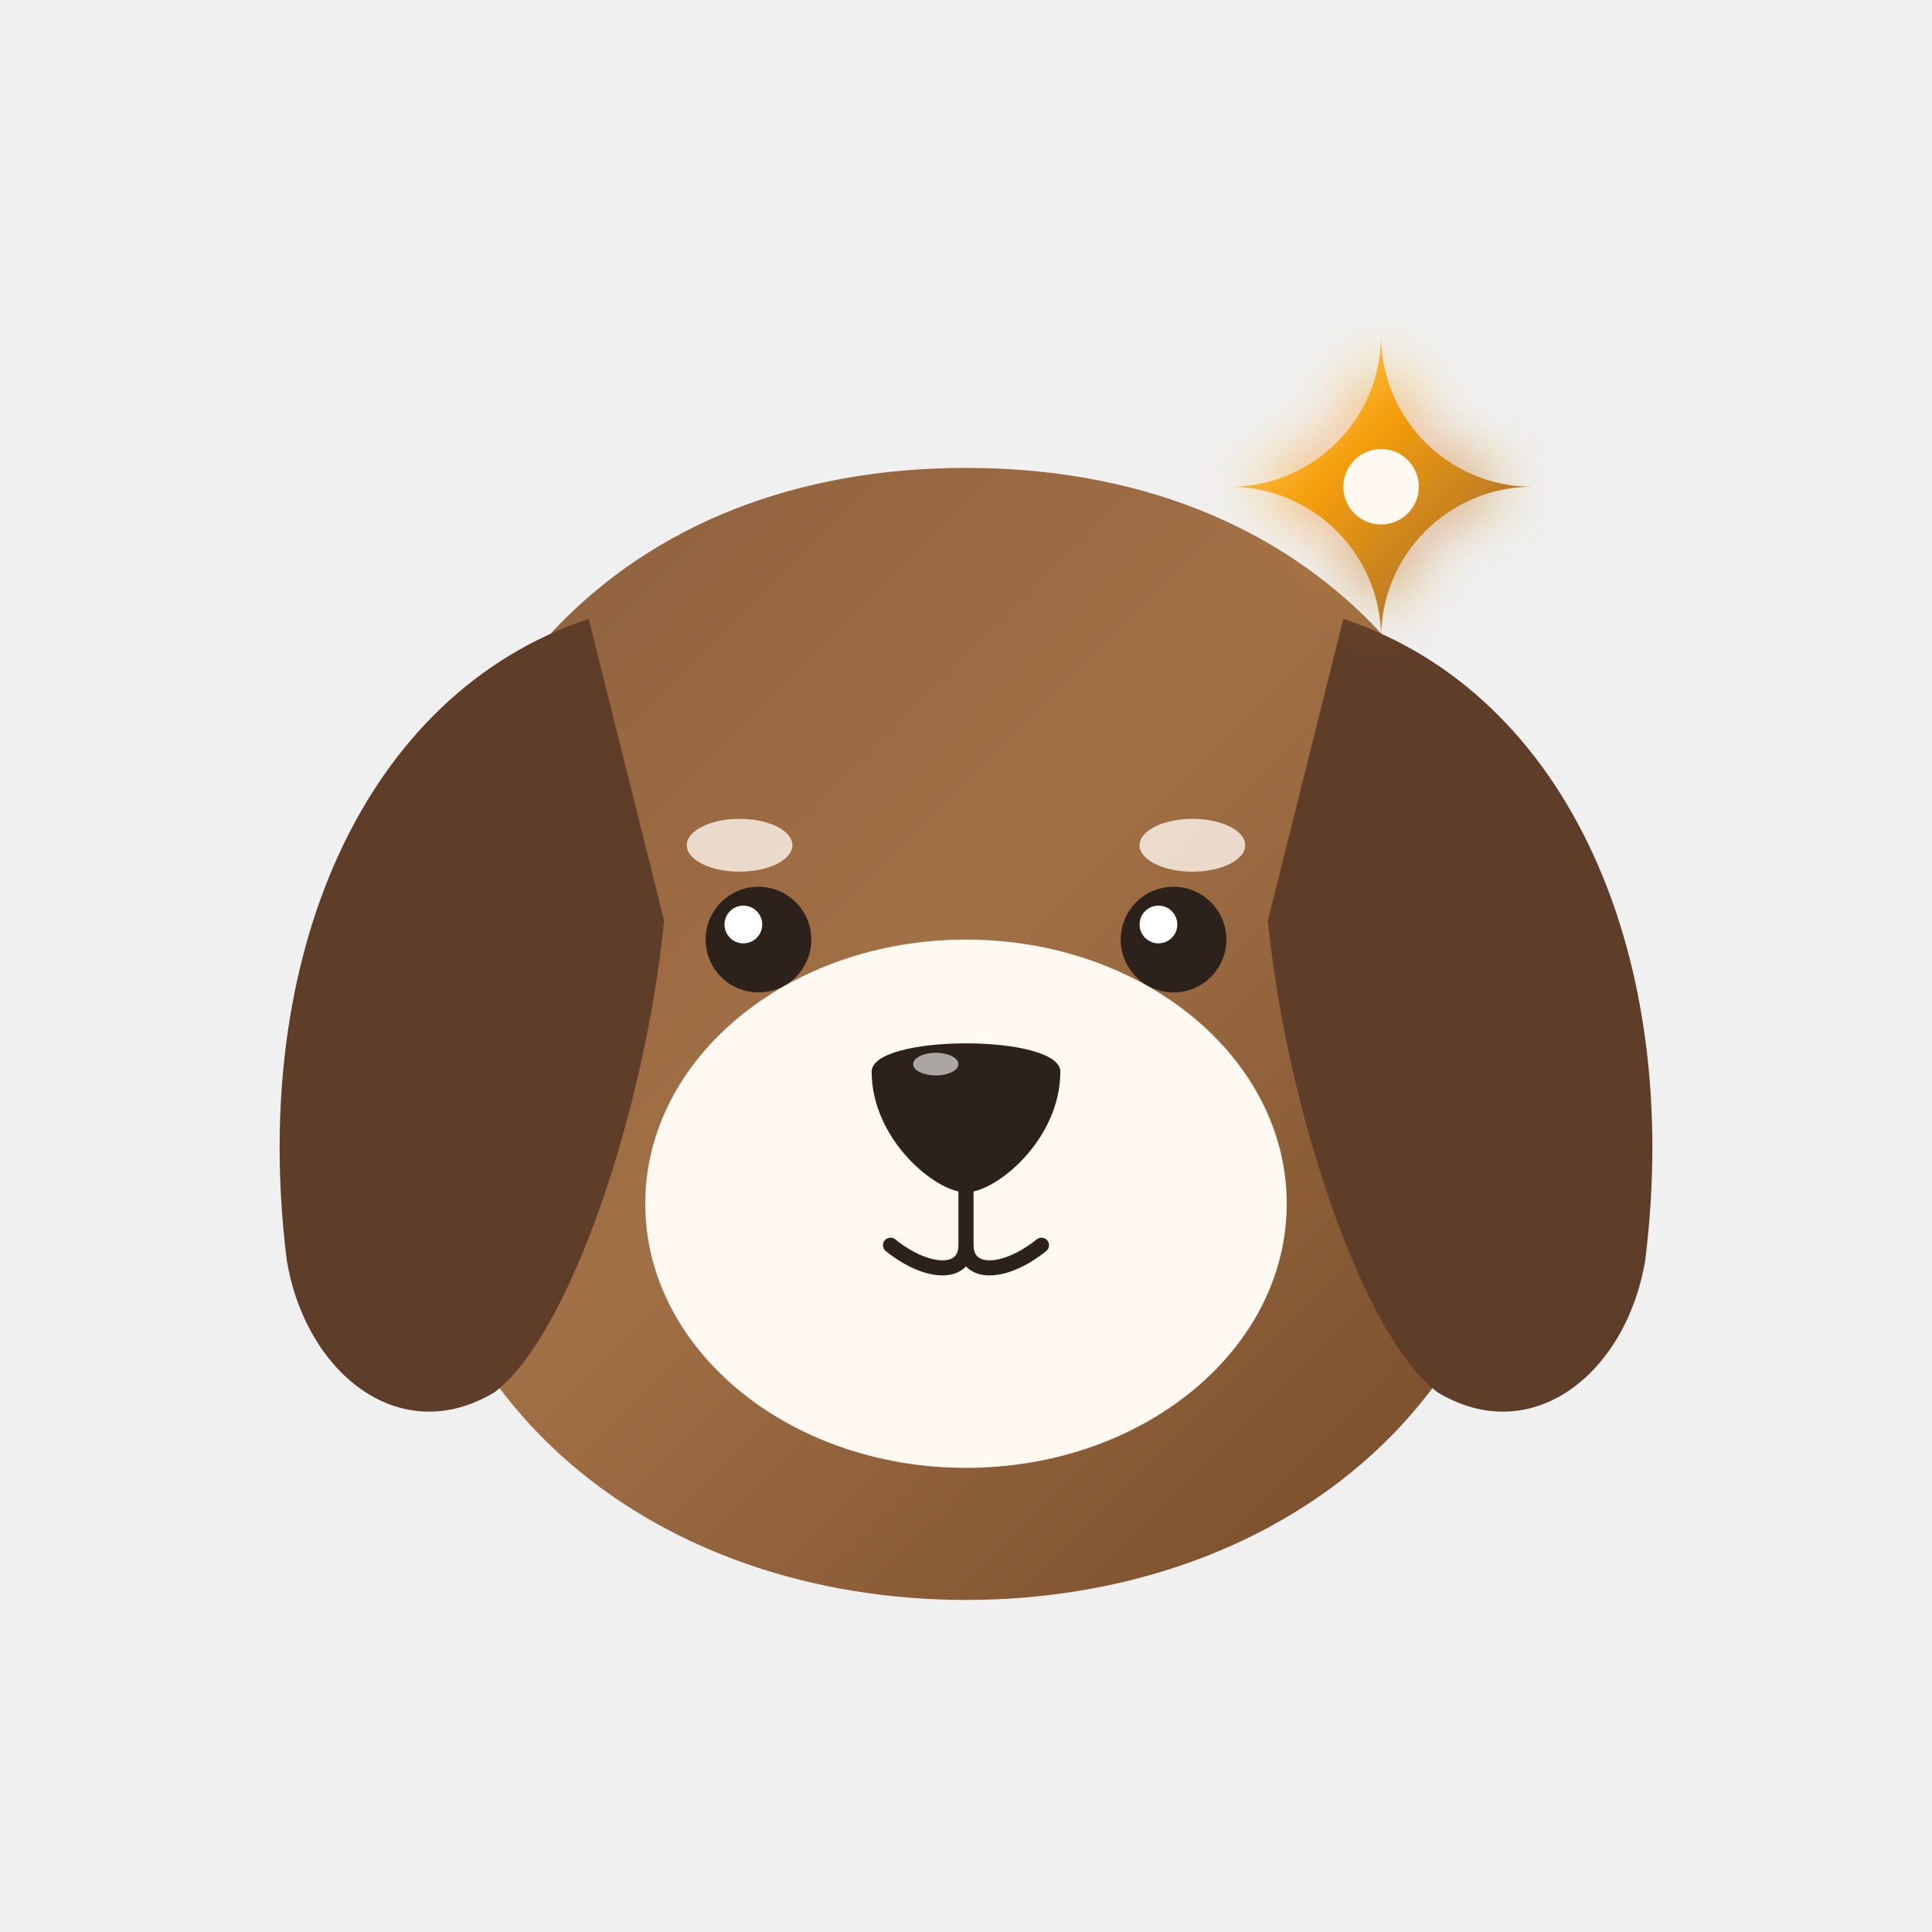
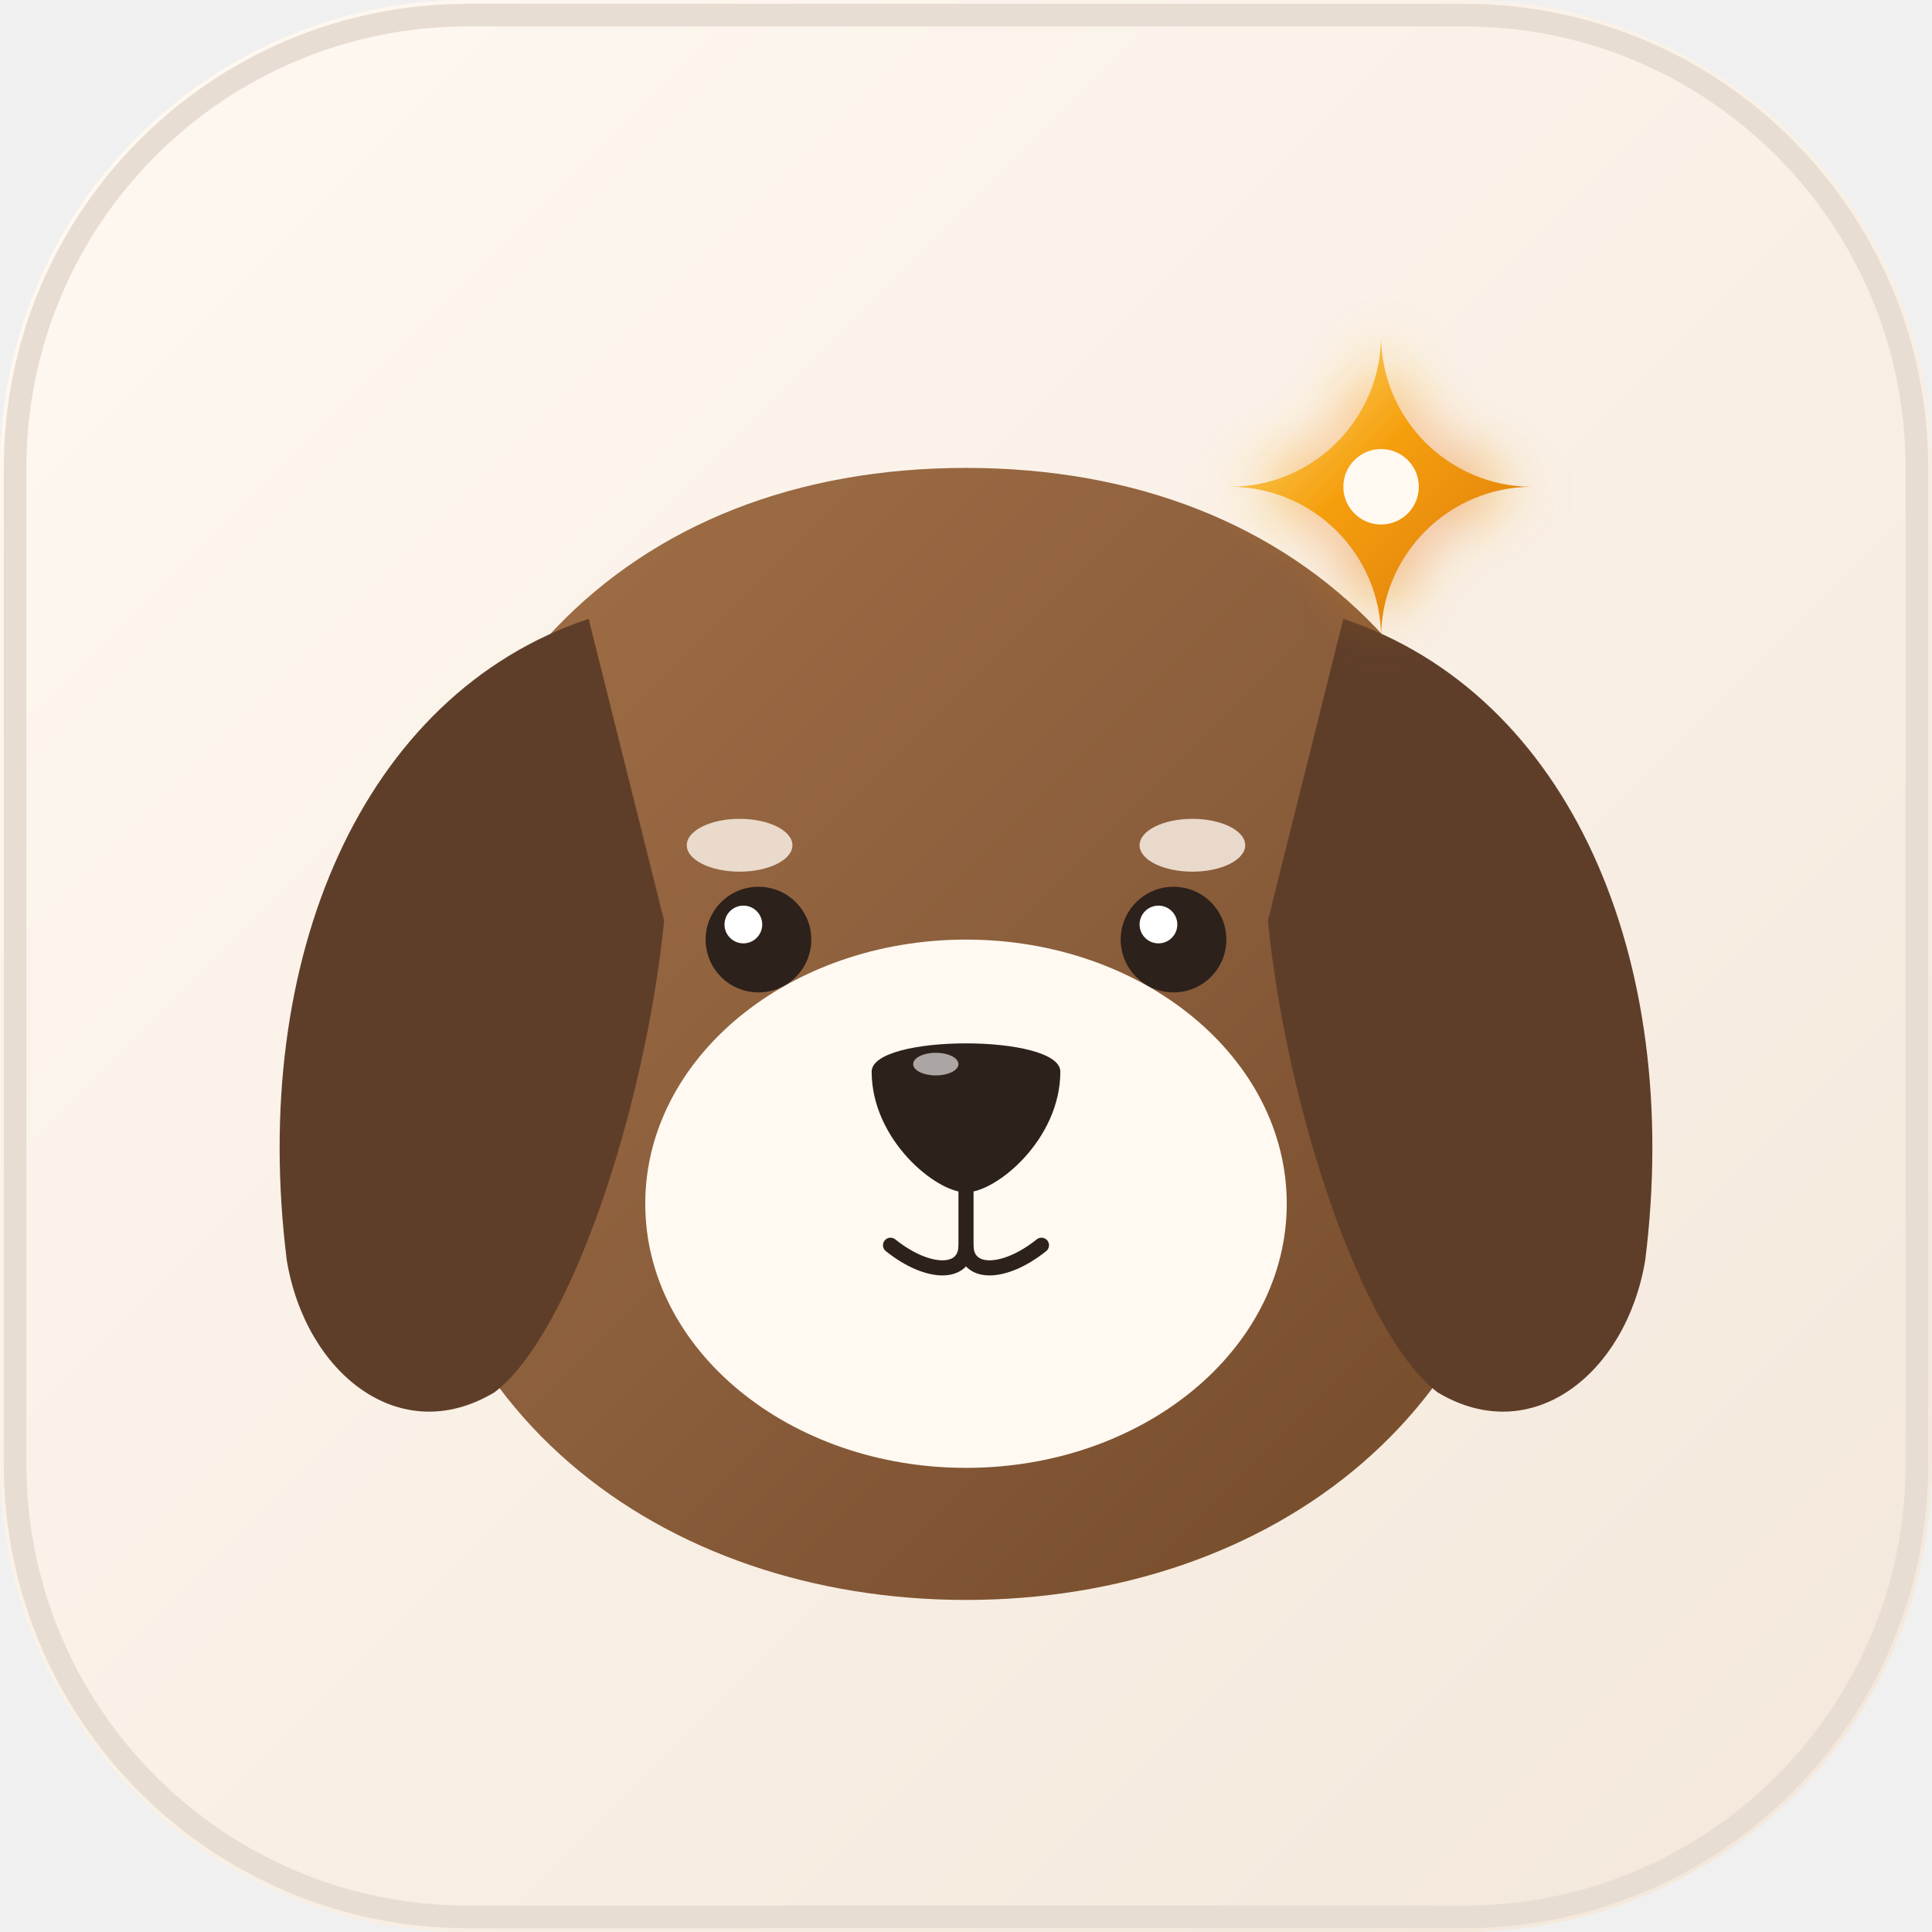
<svg xmlns="http://www.w3.org/2000/svg" viewBox="0 0 512 512" width="512" height="512">
  <defs>
+     <linearGradient id="bgGrad" x1="0%" y1="0%" x2="100%" y2="100%">
+       <stop offset="0%" stop-color="#FFF9F2" />
+       <stop offset="100%" stop-color="#F3E7DA" />
+     </linearGradient>
    <linearGradient id="pupGrad" x1="0%" y1="0%" x2="100%" y2="100%">
-       <stop offset="0%" stop-color="#8B5E3C" />
-       <stop offset="45%" stop-color="#A27046" />
+       <stop offset="0%" stop-color="#A27046" />
+       <stop offset="50%" stop-color="#8B5E3C" />
      <stop offset="100%" stop-color="#734927" />
    </linearGradient>
    <linearGradient id="lumeGrad" x1="0%" y1="0%" x2="100%" y2="100%">
      <stop offset="0%" stop-color="#FDE68A" />
-       <stop offset="40%" stop-color="#F59E0B" />
-       <stop offset="100%" stop-color="#8B5E3C" />
+       <stop offset="45%" stop-color="#F59E0B" />
+       <stop offset="100%" stop-color="#D97706" />
    </linearGradient>
-     <filter id="softGlow" x="-20%" y="-20%" width="140%" height="140%">
+     <filter id="softGlow" x="-25%" y="-25%" width="150%" height="150%">
      <feGaussianBlur stdDeviation="8" result="blur" />
      <feComposite in="SourceGraphic" in2="blur" operator="over" />
    </filter>
  </defs>
+   <rect width="512" height="512" rx="124" fill="url(#bgGrad)" />
+   <rect width="504" height="504" x="4" y="4" rx="120" fill="none" stroke="#E8DDD3" stroke-width="6" />
  <g transform="translate(36, 44)">
    <path d="M 220 80 C 130 80 70 140 70 240 C 70 330 140 380 220 380 C 300 380 370 330 370 240 C 370 140 310 80 220 80 Z" fill="url(#pupGrad)" />
    <path d="M 120 120 C 60 140 30 210 40 290 C 45 320 70 340 95 325 C 115 310 135 250 140 200 Z" fill="#5F3E29" />
    <path d="M 320 120 C 380 140 410 210 400 290 C 395 320 370 340 345 325 C 325 310 305 250 300 200 Z" fill="#5F3E29" />
    <ellipse cx="220" cy="275" rx="85" ry="70" fill="#FFF9F2" />
    <path d="M 195 240 C 195 230 245 230 245 240 C 245 258 228 272 220 272 C 212 272 195 258 195 240 Z" fill="#2C211B" />
    <ellipse cx="212" cy="238" rx="6" ry="3" fill="#FFFFFF" opacity="0.6" />
    <path d="M 220 272 L 220 286" stroke="#2C211B" stroke-width="4" stroke-linecap="round" />
    <path d="M 200 286 C 210 294 220 294 220 286 C 220 294 230 294 240 286" fill="none" stroke="#2C211B" stroke-width="4" stroke-linecap="round" />
    <circle cx="165" cy="205" r="14" fill="#2C211B" />
    <circle cx="161" cy="201" r="5" fill="#FFFFFF" />
    <circle cx="275" cy="205" r="14" fill="#2C211B" />
    <circle cx="271" cy="201" r="5" fill="#FFFFFF" />
    <ellipse cx="160" cy="180" rx="14" ry="7" fill="#F3E7DA" opacity="0.9" />
    <ellipse cx="280" cy="180" rx="14" ry="7" fill="#F3E7DA" opacity="0.9" />
    <g transform="translate(290, 45)" filter="url(#softGlow)">
      <path d="M 40 0 C 40 22 58 40 80 40 C 58 40 40 58 40 80 C 40 58 22 40 0 40 C 22 40 40 22 40 0 Z" fill="url(#lumeGrad)" />
      <circle cx="40" cy="40" r="10" fill="#FFF9F2" />
    </g>
  </g>
</svg>
